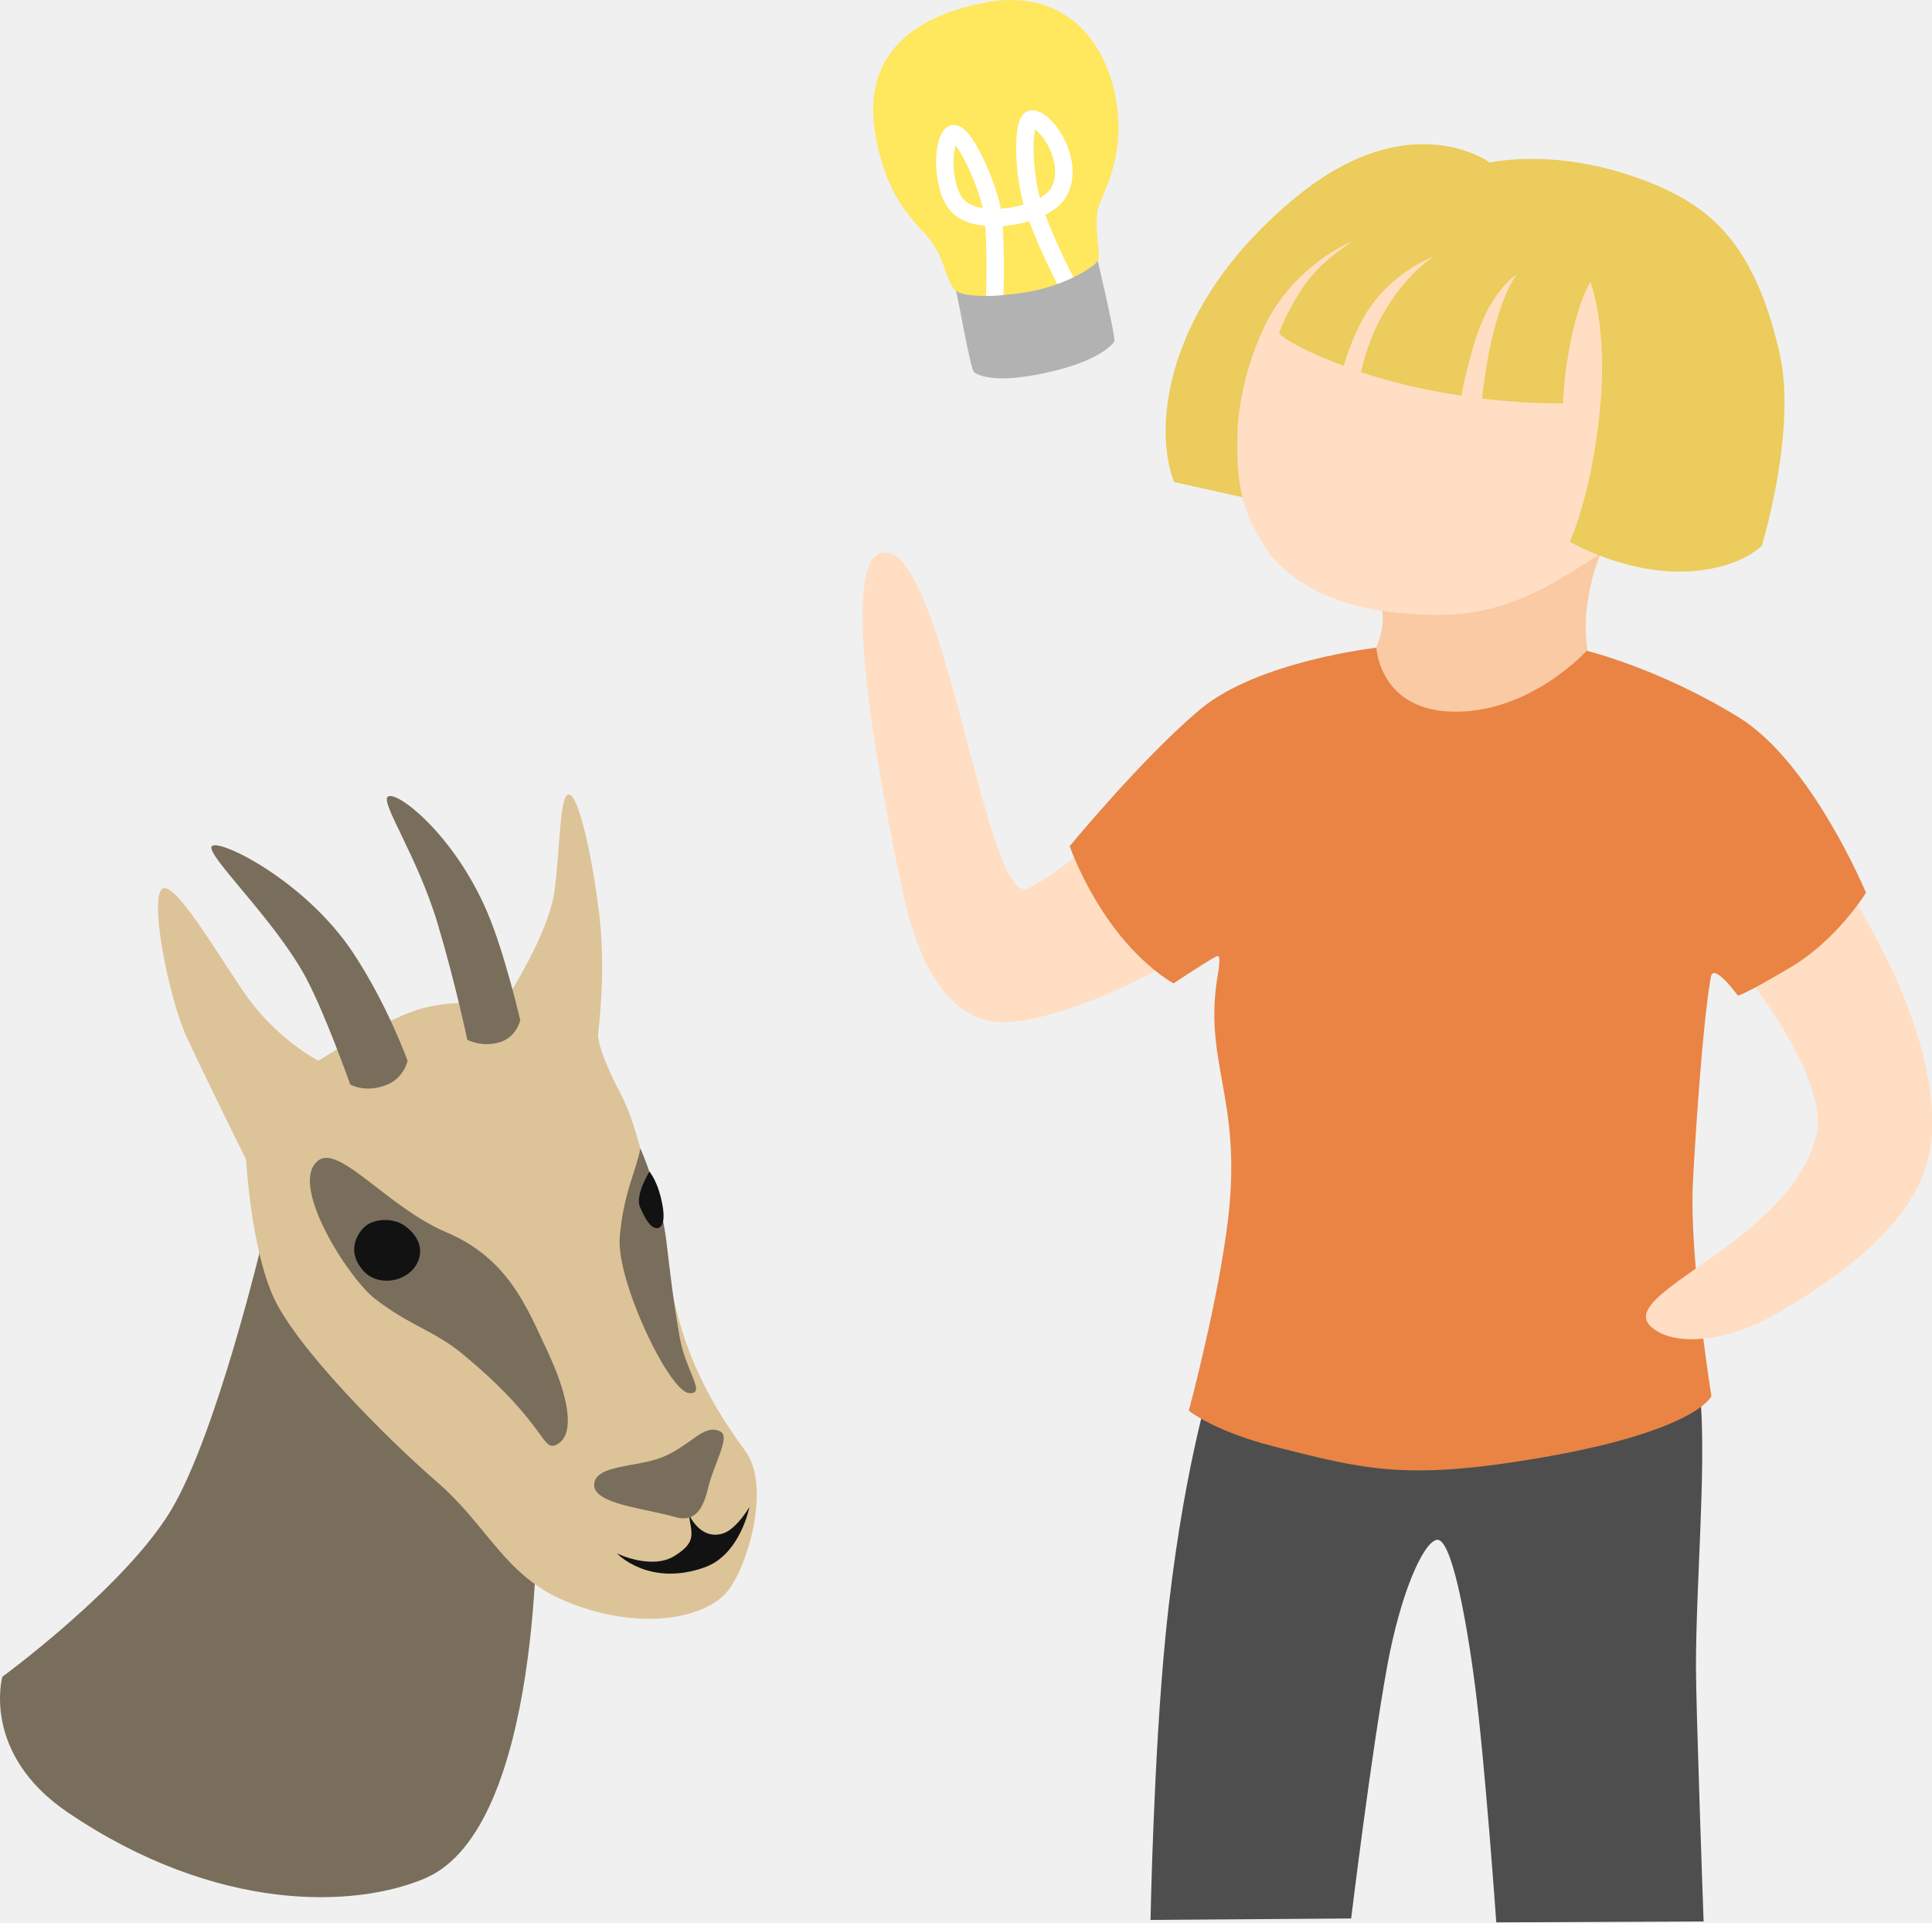
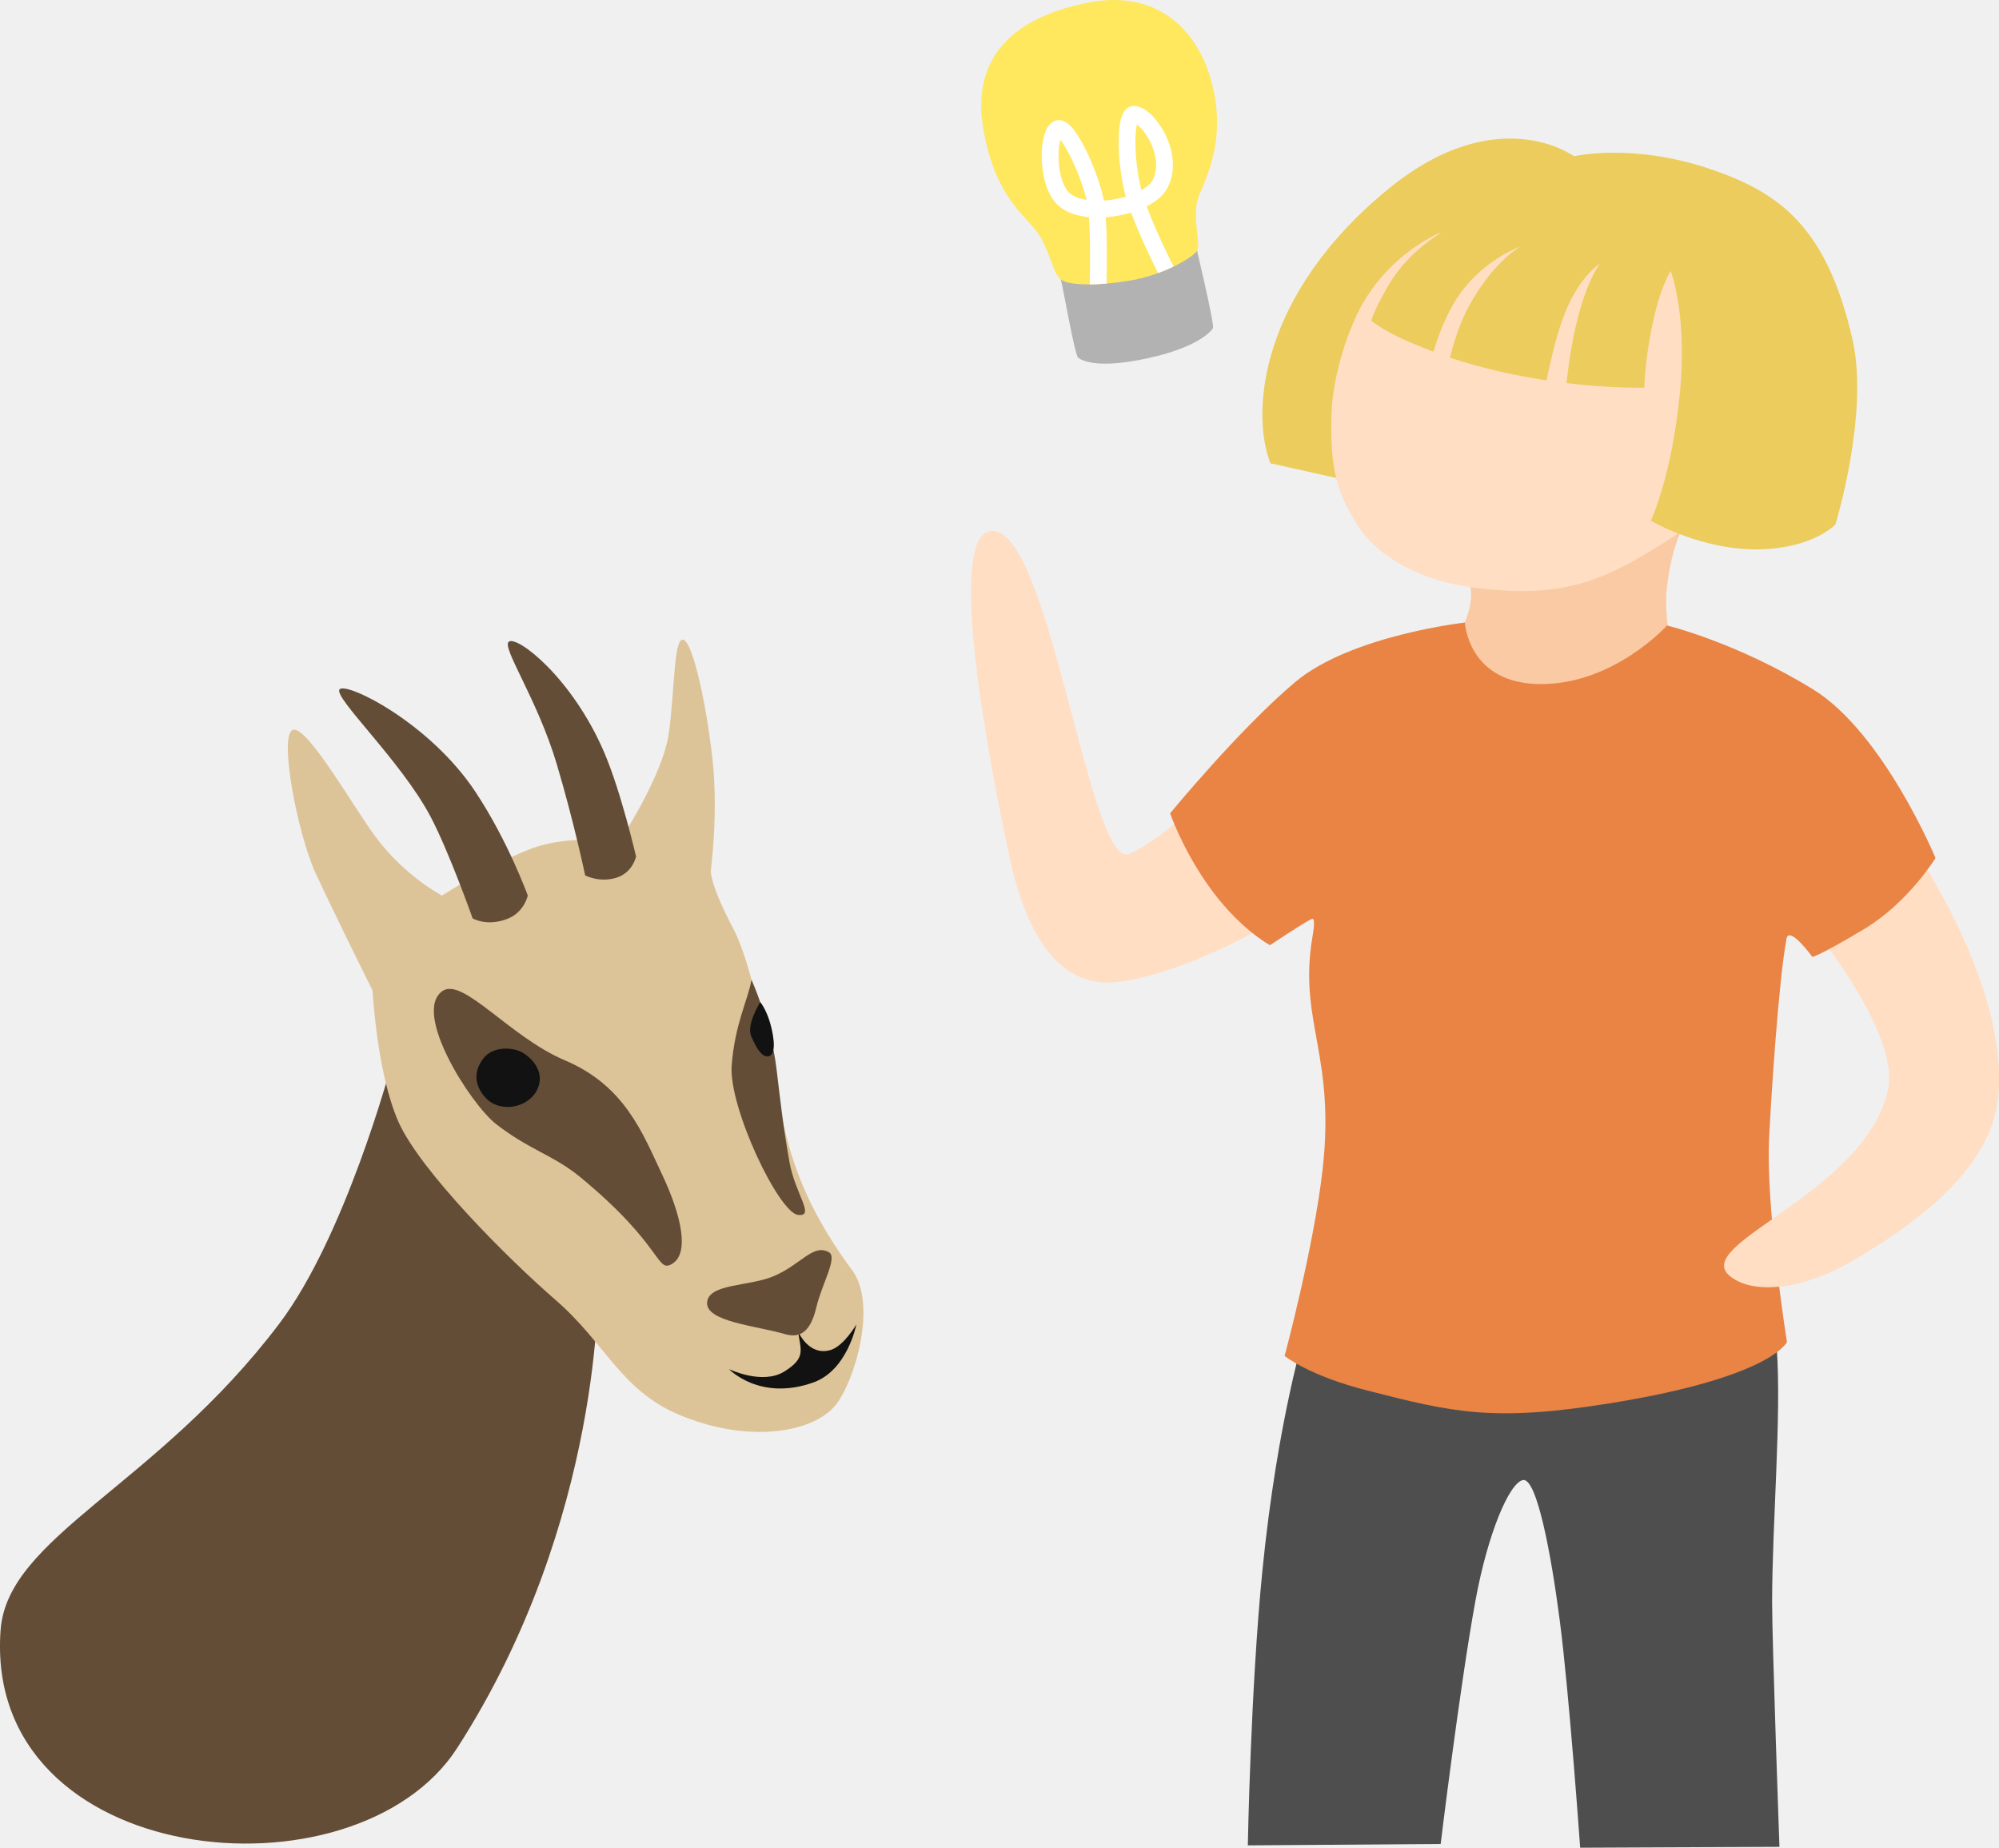
- <svg xmlns="http://www.w3.org/2000/svg" width="121.773mm" height="121.149mm" viewBox="0 0 121.773 121.149" version="1.1" id="svg1">
+ <svg xmlns="http://www.w3.org/2000/svg" width="131.077mm" height="121.149mm" viewBox="0 0 131.077 121.149" version="1.1" id="svg1">
  <defs id="defs1">
    <clipPath clipPathUnits="userSpaceOnUse" id="clipPath122">
      <path style="opacity:1;fill:#ffe75e;fill-opacity:1;stroke-width:0.265" d="m 125.75,38.41 c -0.721,0.657 -3.343,1.022 -6.078,0.97 -3.013,-0.056 -5.977,-1.239 -6.334,-1.788 -0.357,-0.548 -0.043,-2.301 -0.562,-4.137 -0.34,-1.205 -3.167,-3.984 -3.014,-9.347 0.153,-5.363 3.218,-10.215 10.062,-9.858 7.492,0.391 10.982,3.933 10.828,9.858 -0.157,6.067 -2.47,7.964 -3.422,9.807 -0.919,1.779 -0.76,3.838 -1.481,4.495 z" id="path123" />
    </clipPath>
  </defs>
-   <g id="g118" style="display:inline" transform="matrix(-1,0,0,1,183.6872,-22.19624)">
+   <g id="g118" style="display:inline" transform="matrix(-1,0,0,1,192.9906,-22.19624)">
    <g id="g205">
      <g id="g191" style="display:inline" transform="matrix(-1,0,0,1,230.8354,4.614441)">
        <path style="fill:#f9caa3;fill-opacity:1;stroke:none;stroke-width:0.265;stroke-opacity:1" d="m 133.625,53.188 c -1.503,1.718 2.172,1.5 -0.047,5.887 -1.37,2.708 2.854,7.013 3.229,7.076 0.376,0.063 8.887,-2.065 8.887,-2.065 l 2.166,-2.163 c 0,0 -0.963,-3.413 -0.727,-5.695 0.419,-4.058 1.898,-5.314 1.898,-5.314 0,0 -12.781,-0.726 -15.406,2.274 z" id="path183" />
        <path style="fill:#ffdec3;fill-opacity:1;stroke:none;stroke-width:0.265;stroke-opacity:1" d="m 154.926,76.236 c 0,0 7.793,8.614 6.685,12.984 -1.713,6.754 -12.942,9.921 -10.324,12.039 1.647,1.332 5.053,0.697 7.774,-0.865 9.23,-5.299 9.834,-9.45 9.859,-11.991 0.079,-7.812 -6.805,-17.007 -6.805,-17.007 z" id="path184" />
        <path style="fill:#ffdec3;fill-opacity:1;stroke:none;stroke-width:0.265;stroke-opacity:1" d="m 118.944,67.759 c 0,0 -4.119,4.477 -7.027,5.811 -2.664,1.222 -5.323,-22.196 -9.235,-21.143 -3.106,0.836 0.915,19.228 1.357,21.33 0.754,3.593 2.526,8.499 6.727,8.235 2.88,-0.181 7.51,-2.183 9.986,-3.685 2.935,-1.779 4.158,-4.175 4.158,-4.175 z" id="path185" />
        <path style="display:inline;fill:#4e4e4e;fill-opacity:1;stroke:none;stroke-width:0.265;stroke-opacity:1" d="m 123.473,104.711 c 0,0 -1.859,5.871 -2.856,15.898 -0.763,7.668 -0.951,17.968 -0.951,17.968 l 12.645,-0.091 c 0,0 1.266,-10.403 2.274,-15.917 0.823,-4.497 2.235,-7.755 3.114,-7.944 0.906,-0.195 1.85,4.801 2.419,9.187 0.63,4.857 1.34,14.918 1.34,14.918 l 13.068,-0.057 c 0,0 -0.486,-13.546 -0.482,-16.073 0.009,-5.314 0.625,-12.167 0.303,-16.667 -0.18,-2.52 -2.815,-5.936 -2.815,-5.936 z" id="path186" clip-path="none" />
        <path style="display:inline;opacity:1;fill:#e98445;fill-opacity:1;stroke:none;stroke-width:0.265;stroke-opacity:1" d="m 133.9,58.401 c 0,0 0.192,4.034 4.995,4.034 4.803,0 8.261,-3.842 8.261,-3.842 0,0 4.565,1.102 9.582,4.193 4.609,2.84 8.022,11.056 8.022,11.056 0,0 -1.793,2.923 -4.674,4.652 -2.882,1.729 -3.398,1.833 -3.398,1.833 0,0 -1.532,-2.104 -1.702,-1.189 -0.509,2.749 -0.996,10.174 -1.137,13.04 -0.23,4.674 1.169,13.395 1.169,13.395 0,0 -0.979,2.288 -11.465,3.995 -7.873,1.282 -10.483,0.602 -16.069,-0.818 -3.834,-0.975 -5.405,-2.265 -5.405,-2.265 0,0 1.904,-7.081 2.489,-12.208 0.835,-7.309 -1.443,-9.566 -0.746,-14.738 0.08,-0.589 0.361,-1.863 0.021,-1.699 -0.568,0.275 -2.724,1.714 -2.724,1.714 0,0 -2.15,-1.131 -4.21,-4.149 -1.611,-2.36 -2.339,-4.497 -2.339,-4.497 0,0 4.542,-5.523 8.192,-8.597 3.65,-3.074 11.137,-3.91 11.137,-3.91 z" id="path187" />
        <g id="g190" style="display:inline" transform="rotate(2.5758,135.5025,41.99034)">
          <path style="display:inline;fill:#ffdec3;fill-opacity:1;stroke:none;stroke-width:0.265;stroke-opacity:1" d="m 125.284,45.099 c 0.033,3.809 0.653,5.294 2.064,7.325 1.384,1.991 4.505,3.492 8.654,3.77 5.351,0.359 8.119,-1.164 12.071,-4.001 4.216,-3.027 9.841,-11.855 8.112,-15.121 -1.729,-3.266 -5.571,-6.916 -13.255,-7.108 -7.684,-0.192 -15.293,2.033 -16.329,3.65 -1.656,2.583 -1.344,8.195 -1.316,11.486 z" id="path188" />
          <path id="path189" style="display:inline;fill:#ebcc5c;fill-opacity:1;stroke:none;stroke-width:0.265;stroke-opacity:1" d="m 136.962,26.622 c -2.157,-0.099 -5.176,0.575 -8.626,3.669 -8.069,7.236 -8.375,14.988 -6.904,18.306 l 4.386,0.773 c 0,0 -0.422,-3.229 0.364,-8.387 0.905,-5.944 5.792,-8.02 5.792,-8.02 0,0 -2.056,1.275 -3.245,3.465 -0.919,1.691 -1.112,2.528 -1.112,2.528 1.029,0.756 2.559,1.315 4.168,1.852 0.139,-0.577 0.524,-2.002 1.208,-3.277 1.512,-2.817 4.193,-3.876 4.193,-3.876 0,0 -1.729,1.038 -3.197,4.032 -0.623,1.271 -0.951,2.66 -1.102,3.462 1.956,0.56 4.158,0.965 6.386,1.201 0.132,-0.857 0.43,-2.595 0.859,-4.01 0.873,-2.878 2.302,-3.788 2.302,-3.788 0,0 -0.944,1.171 -1.532,4.928 -0.159,1.015 -0.265,2.293 -0.315,2.989 1.751,0.133 3.49,0.16 5.112,0.074 0,0 -0.053,-1.678 0.333,-4.097 0.412,-2.576 1.048,-3.63 1.048,-3.63 0,0 1.196,2.677 0.98,7.697 -0.24,5.584 -1.538,8.725 -1.538,8.725 0,0 3.397,1.81 7.227,1.553 3.498,-0.235 4.871,-1.85 4.871,-1.85 0,0 1.91,-7.357 0.566,-12.2 -2.006,-7.229 -5.152,-9.354 -9.763,-10.699 -5.226,-1.524 -9.009,-0.448 -9.009,-0.448 0,0 -1.295,-0.873 -3.451,-0.973 z" />
          <path style="display:inline;fill:#ffdec3;fill-opacity:1;stroke:none;stroke-width:0.265;stroke-opacity:1" d="m 125.284,45.099 c 0.033,3.809 0.653,5.294 2.064,7.325 1.384,1.991 4.497,3.654 8.654,3.77 2.153,0.06 -6.994,-9.047 -8.915,-15.943 -0.918,-3.294 4.848,-7.278 4.848,-7.278 0,0 -3.523,1.546 -5.247,5.564 -0.906,2.112 -1.42,4.717 -1.404,6.562 z" id="path190" />
        </g>
        <path style="fill:#ffdec3;fill-opacity:1;stroke:none;stroke-width:0.265;stroke-opacity:1" d="m 161.716,81.654 c 0,0 1.003,3.196 -0.105,7.566 -1.713,6.754 -12.942,9.921 -10.324,12.039 1.647,1.332 5.053,0.697 7.774,-0.865 9.23,-5.299 9.834,-9.45 9.859,-11.991 0.079,-7.812 -6.083,-5.955 -6.083,-5.955 z" id="path191" />
      </g>
      <g id="g194" style="display:inline" transform="matrix(0.7253506,0.1082906,-0.1082906,0.7253506,36.34532,-0.9305211)">
        <path style="opacity:1;fill:#b2b2b2;fill-opacity:1;stroke-width:0.265" d="m 125.801,38.257 c -0.102,0.511 -0.237,6.962 -0.511,7.253 -0.274,0.29 -1.532,1.277 -6.129,0.97 -4.597,-0.306 -5.959,-1.54 -6.18,-1.788 -0.222,-0.248 0.46,-8.019 0.46,-8.019 z" id="path192" />
        <path style="opacity:1;fill:#ffe75e;fill-opacity:1;stroke-width:0.265" d="m 125.75,38.41 c -0.721,0.657 -3.343,1.022 -6.078,0.97 -3.013,-0.056 -5.977,-1.239 -6.334,-1.788 -0.357,-0.548 -0.043,-2.301 -0.562,-4.137 -0.34,-1.205 -3.167,-3.984 -3.014,-9.347 0.153,-5.363 3.218,-10.215 10.062,-9.858 7.492,0.391 10.982,3.933 10.828,9.858 -0.157,6.067 -2.47,7.964 -3.422,9.807 -0.919,1.779 -0.76,3.838 -1.481,4.495 z" id="path193" />
        <path style="opacity:1;fill:none;fill-opacity:1;stroke:#ffffff;stroke-width:1.5;stroke-dasharray:none;stroke-opacity:1" d="m 122.585,39.458 c 0,0 -0.854,-4.739 -0.903,-7.095 -0.049,-2.356 1.499,-7.88 2.47,-7.34 0.971,0.54 1.651,4.782 0.25,6.356 -1.747,1.963 -7.225,1.675 -8.592,-0.072 -1.806,-2.308 0.055,-6.312 1.329,-6.577 0.859,-0.178 1.612,4.834 0.884,8.221 -0.728,3.387 -1.78,6.309 -1.78,6.309" id="path194" clip-path="url(#clipPath122)" />
      </g>
-       <g id="g204" style="display:inline" transform="matrix(1.569059,-0.2833155,0.3040149,1.683696,-141.7628,-41.94711)">
-         <path style="display:inline;opacity:1;fill:#796e5c;fill-opacity:1;stroke:none;stroke-width:0.908;stroke-dasharray:none;stroke-opacity:1" d="m 174.79,113.871 c 0,0 0.42,7.368 1.671,10.449 1.251,3.08 5.392,7.139 5.392,7.139 0,0 0.293,2.928 -3.51,4.493 -6.486,2.669 -11.823,1.593 -14.351,0.045 -4.247,-2.601 -1.761,-14.072 -1.761,-14.072 l 7.876,-6.136 z" id="path195" transform="translate(5.2403564e-6)" clip-path="none" />
+       <g id="g204" style="display:inline" transform="matrix(1.569059,-0.2833155,0.3040149,1.683696,-141.3756,-50.07827)">
+         <path style="display:inline;opacity:1;fill:#634d36;fill-opacity:1;stroke:none;stroke-width:0.908;stroke-dasharray:none;stroke-opacity:1" d="m 174.706,113.857 c 0,0 0.603,6.711 2.631,10.448 3.783,6.971 9.449,9.884 9.045,13.46 -1.032,9.144 -16.381,7.989 -19.344,1.333 -4.264,-9.578 -2.29,-18.556 -2.29,-18.556 l 5.359,-4.752 z" id="path195" transform="translate(5.2403564e-6)" clip-path="none" />
        <path style="fill:#ddc398;fill-opacity:1;stroke-width:0.255" d="m 173.885,107.062 c 0,0 1.606,-0.46 3.077,-1.728 1.128,-0.972 3.62,-3.779 4.168,-3.507 0.548,0.272 -0.949,3.896 -1.961,5.242 -1.011,1.346 -3.168,4.047 -3.168,4.047 0,0 -0.782,3.097 -2.01,4.779 -1.228,1.683 -5.366,4.377 -7.678,5.656 -2.311,1.279 -3.281,2.942 -5.796,3.471 -3.005,0.633 -5.543,-0.219 -6.267,-1.397 -0.601,-0.979 -1.003,-4.083 0.298,-5.228 1.3,-1.144 2.553,-2.487 3.492,-4.305 0.939,-1.818 2.516,-6.219 3.816,-7.768 1.3,-1.548 1.334,-2.039 1.334,-2.039 0,0 0.107,-2.23 0.757,-4.249 0.65,-2.019 1.589,-4.111 2.001,-4.257 0.477,-0.169 0.016,1.924 -0.056,3.607 -0.072,1.683 1.224,4.46 1.224,4.46 0,0 2.049,0 3.566,0.875 1.517,0.875 3.203,2.34 3.203,2.34 z" id="path196" />
-         <path style="fill:#796e5c;fill-opacity:1;stroke-width:0.255" d="m 170.023,115.312 c -1.55,0.757 -2.538,0.769 -3.813,1.437 -3.862,2.021 -3.756,3.106 -4.333,2.631 -0.632,-0.519 -0.015,-1.894 1.069,-3.308 1.084,-1.414 2.142,-3.084 4.765,-3.635 2.392,-0.502 4.725,-2.446 5.451,-1.784 1.101,1.004 -1.958,4.083 -3.139,4.659 z" id="path197" />
-         <path style="fill:#796e5c;fill-opacity:1;stroke-width:0.255" d="m 160.743,108.13 c 0,0.808 0.351,1.772 0.177,3.365 -0.174,1.593 -2.985,5.24 -3.78,5.185 -0.722,-0.051 0.266,-0.757 0.734,-1.933 0.54,-1.355 0.823,-2.275 1.206,-3.427 0.57,-1.714 1.663,-3.19 1.663,-3.19 z" id="path198" />
-         <path style="fill:#796e5c;fill-opacity:1;stroke-width:0.255" d="m 172.479,107.712 c 0,0 1.454,-2.376 2.46,-3.566 1.604,-1.898 4.799,-3.821 4.598,-4.163 -0.201,-0.342 -3.864,0.628 -6.232,2.924 -1.7,1.649 -2.891,3.569 -2.891,3.569 0,0 0.015,0.661 0.668,1.026 0.773,0.432 1.397,0.21 1.397,0.21 z" id="path199" />
-         <path style="fill:#796e5c;fill-opacity:1;stroke-width:0.255" d="m 168.238,105.327 c 0,0 0.821,-1.898 1.961,-4.001 1.25,-2.307 3.091,-4.028 2.839,-4.292 -0.288,-0.302 -2.831,0.923 -4.675,3.528 -0.969,1.369 -2.046,3.704 -2.046,3.704 0,0 0.014,0.642 0.655,0.942 0.646,0.303 1.265,0.118 1.265,0.118 z" id="path200" />
+         <path style="fill:#634d36;fill-opacity:1;stroke-width:0.255" d="m 170.023,115.312 c -1.55,0.757 -2.538,0.769 -3.813,1.437 -3.862,2.021 -3.756,3.106 -4.333,2.631 -0.632,-0.519 -0.015,-1.894 1.069,-3.308 1.084,-1.414 2.142,-3.084 4.765,-3.635 2.392,-0.502 4.725,-2.446 5.451,-1.784 1.101,1.004 -1.958,4.083 -3.139,4.659 z" id="path197" />
+         <path style="fill:#634d36;fill-opacity:1;stroke-width:0.255" d="m 160.743,108.13 c 0,0.808 0.351,1.772 0.177,3.365 -0.174,1.593 -2.985,5.24 -3.78,5.185 -0.722,-0.051 0.266,-0.757 0.734,-1.933 0.54,-1.355 0.823,-2.275 1.206,-3.427 0.57,-1.714 1.663,-3.19 1.663,-3.19 z" id="path198" />
+         <path style="fill:#634d36;fill-opacity:1;stroke-width:0.255" d="m 172.479,107.712 c 0,0 1.454,-2.376 2.46,-3.566 1.604,-1.898 4.799,-3.821 4.598,-4.163 -0.201,-0.342 -3.864,0.628 -6.232,2.924 -1.7,1.649 -2.891,3.569 -2.891,3.569 0,0 0.015,0.661 0.668,1.026 0.773,0.432 1.397,0.21 1.397,0.21 z" id="path199" />
+         <path style="fill:#634d36;fill-opacity:1;stroke-width:0.255" d="m 168.238,105.327 c 0,0 0.821,-1.898 1.961,-4.001 1.25,-2.307 3.091,-4.028 2.839,-4.292 -0.288,-0.302 -2.831,0.923 -4.675,3.528 -0.969,1.369 -2.046,3.704 -2.046,3.704 0,0 0.014,0.642 0.655,0.942 0.646,0.303 1.265,0.118 1.265,0.118 z" id="path200" />
        <path style="fill:#121212;fill-opacity:1;stroke-width:0.255" d="m 170.969,112.84 c 0.287,0.429 0.374,1.04 -0.305,1.537 -0.679,0.497 -1.761,0.137 -2.028,-0.578 -0.267,-0.715 0.341,-1.181 0.812,-1.354 0.472,-0.173 1.233,-0.033 1.521,0.396 z" id="path201" />
        <path id="path202" style="fill:#121212;fill-opacity:1;stroke-width:0.255" d="m 160.344,110.259 c -0.289,0.404 -0.537,0.666 -0.776,0.657 -0.197,-0.008 -0.325,-0.236 -0.109,-0.808 0.334,-0.882 0.769,-1.197 0.769,-1.197 0,0 0.405,0.944 0.116,1.348 z" />
        <path style="fill:#121212;fill-opacity:1;stroke-width:0.255" d="m 156.281,121.08 c -0.217,0.673 -0.527,0.923 0.268,1.596 0.795,0.673 2.26,0.289 2.26,0.289 0,0 -1.482,1.02 -3.518,-0.075 -1.288,-0.693 -1.309,-2.476 -1.309,-2.476 0,0 0.345,0.896 0.854,1.138 0.837,0.397 1.445,-0.471 1.445,-0.471 z" id="path203" />
-         <path style="display:inline;fill:#796e5c;fill-opacity:1;stroke-width:0.255" d="m 160.181,120.609 c -0.091,0.726 -2.176,0.536 -3.342,0.653 -0.537,0.054 -1.05,-0.085 -1.113,-1.221 -0.051,-0.928 -0.512,-2.033 -0.104,-2.165 0.712,-0.23 1.054,0.691 2.104,1.307 0.914,0.536 2.547,0.7 2.456,1.425 z" id="path204" />
+         <path style="display:inline;fill:#634d36;fill-opacity:1;stroke-width:0.255" d="m 160.181,120.609 c -0.091,0.726 -2.176,0.536 -3.342,0.653 -0.537,0.054 -1.05,-0.085 -1.113,-1.221 -0.051,-0.928 -0.512,-2.033 -0.104,-2.165 0.712,-0.23 1.054,0.691 2.104,1.307 0.914,0.536 2.547,0.7 2.456,1.425 z" id="path204" />
      </g>
    </g>
  </g>
</svg>
